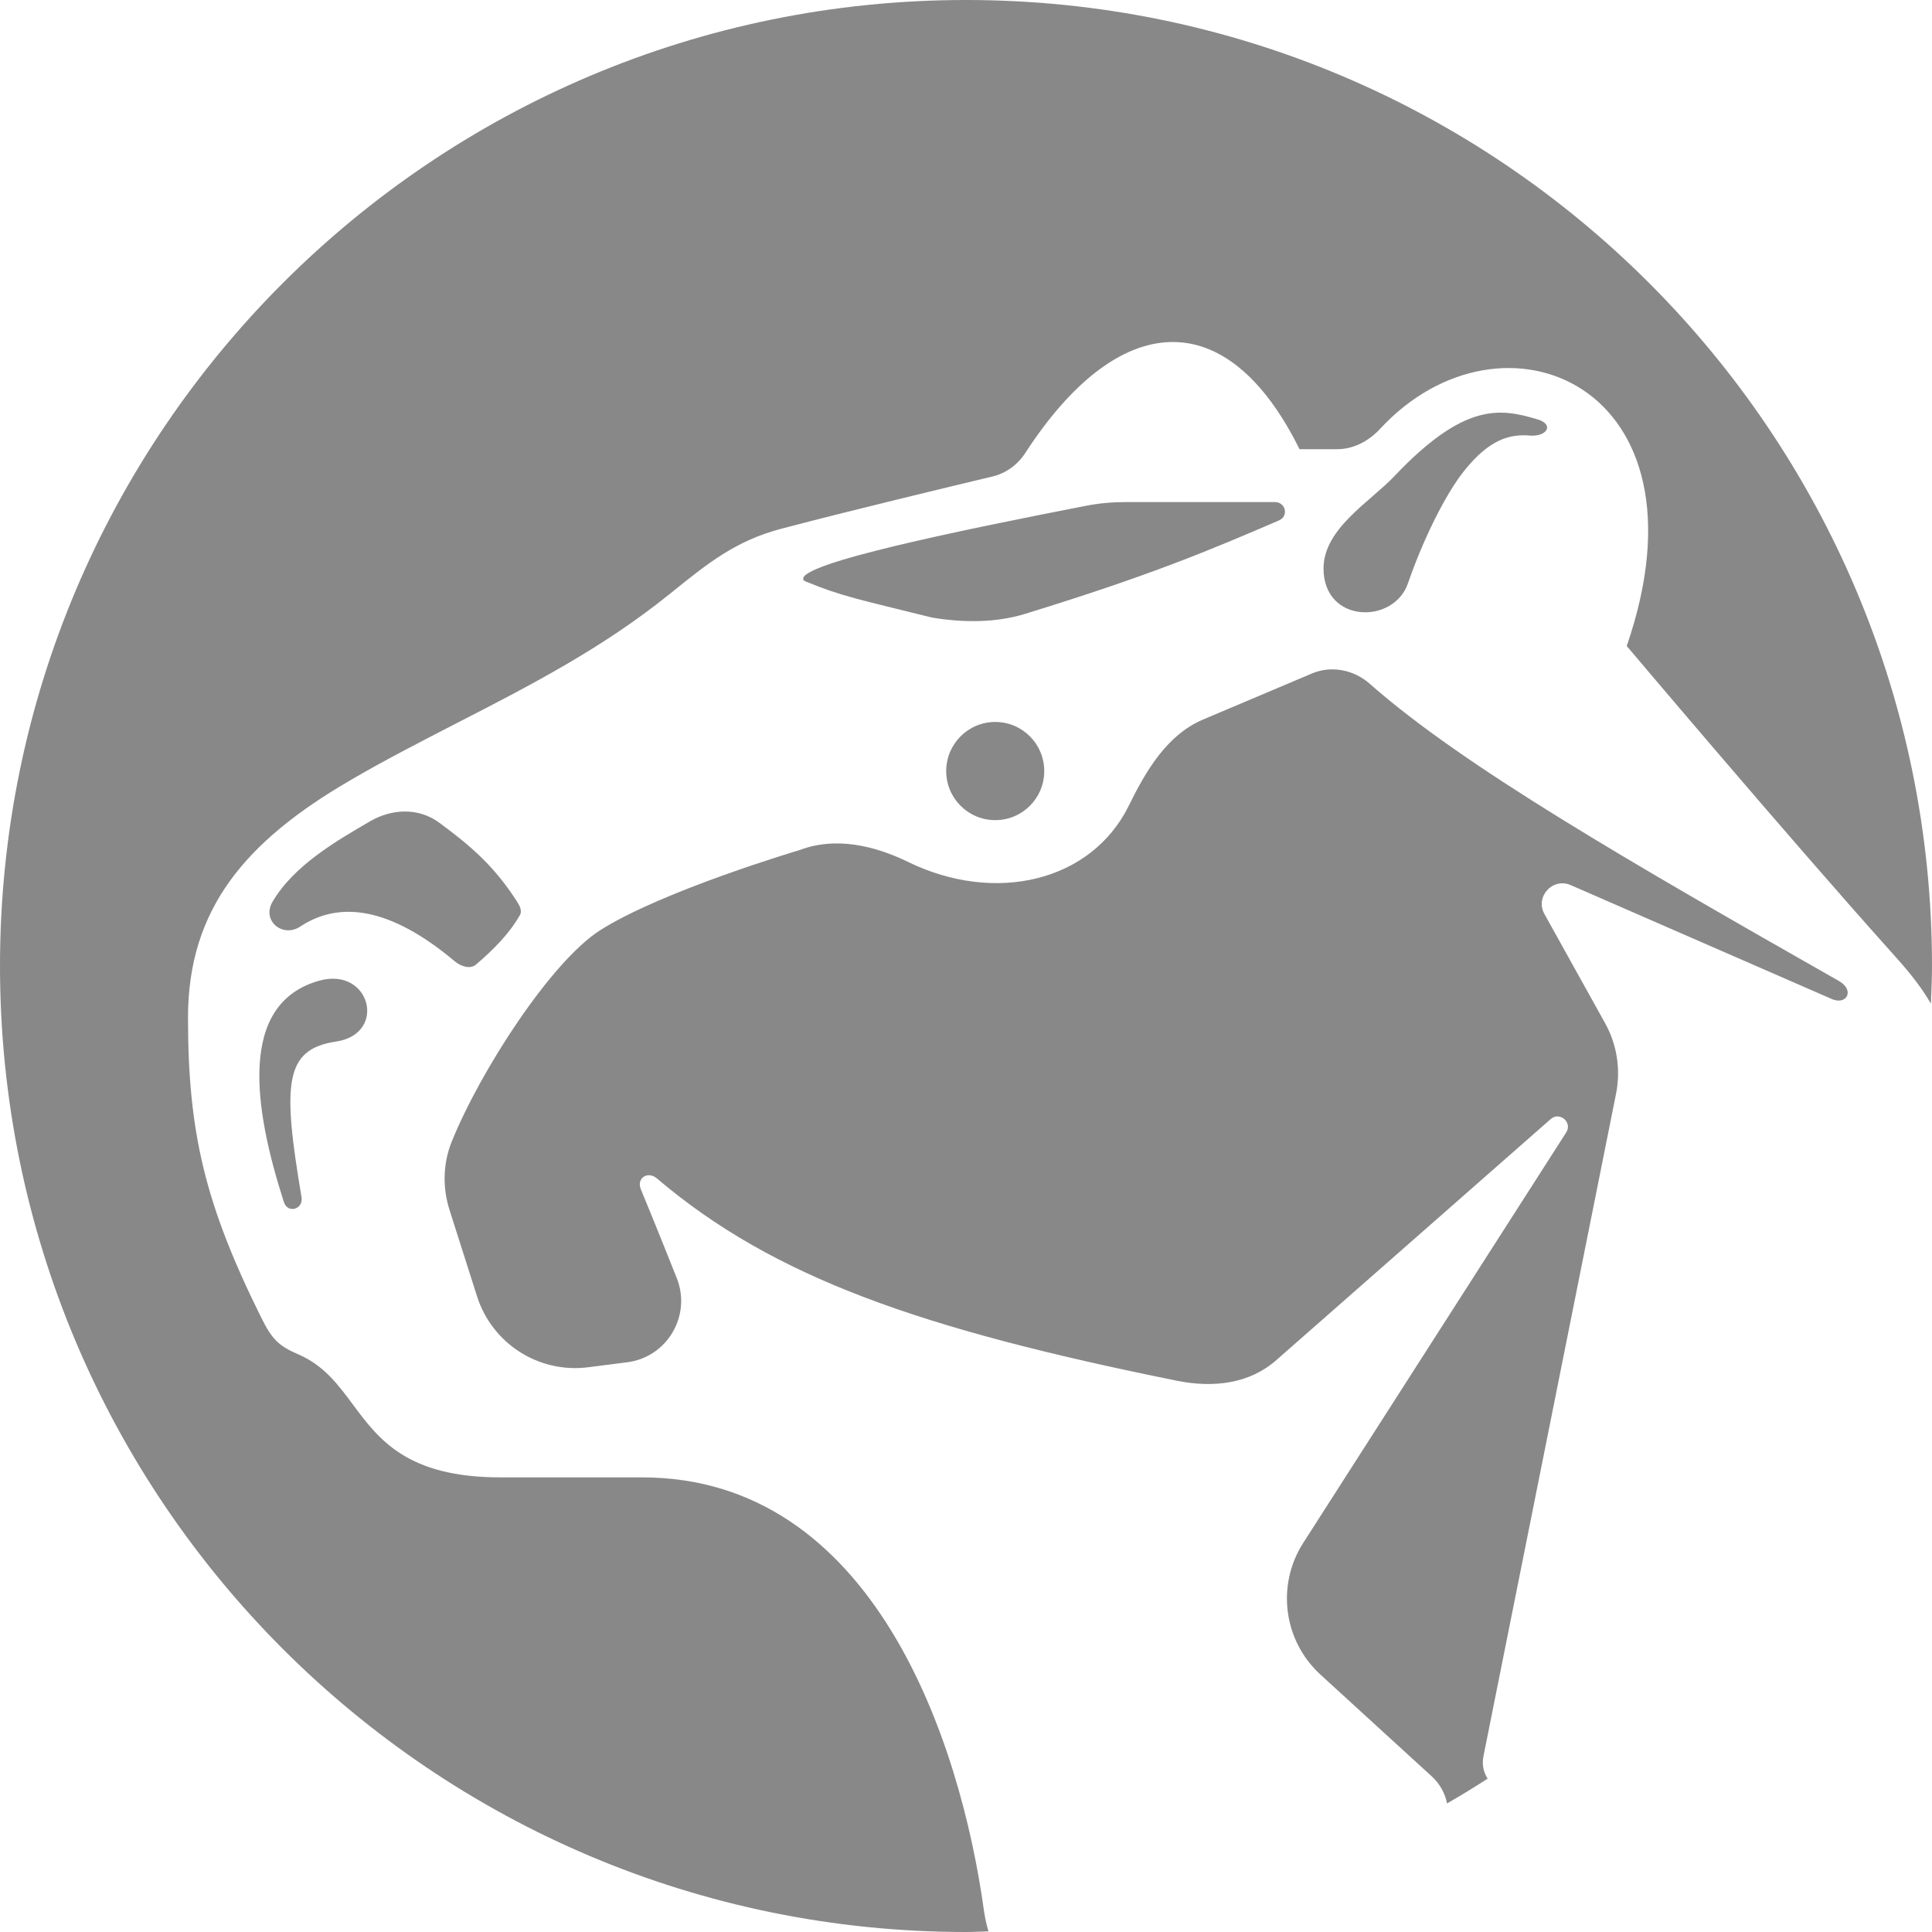
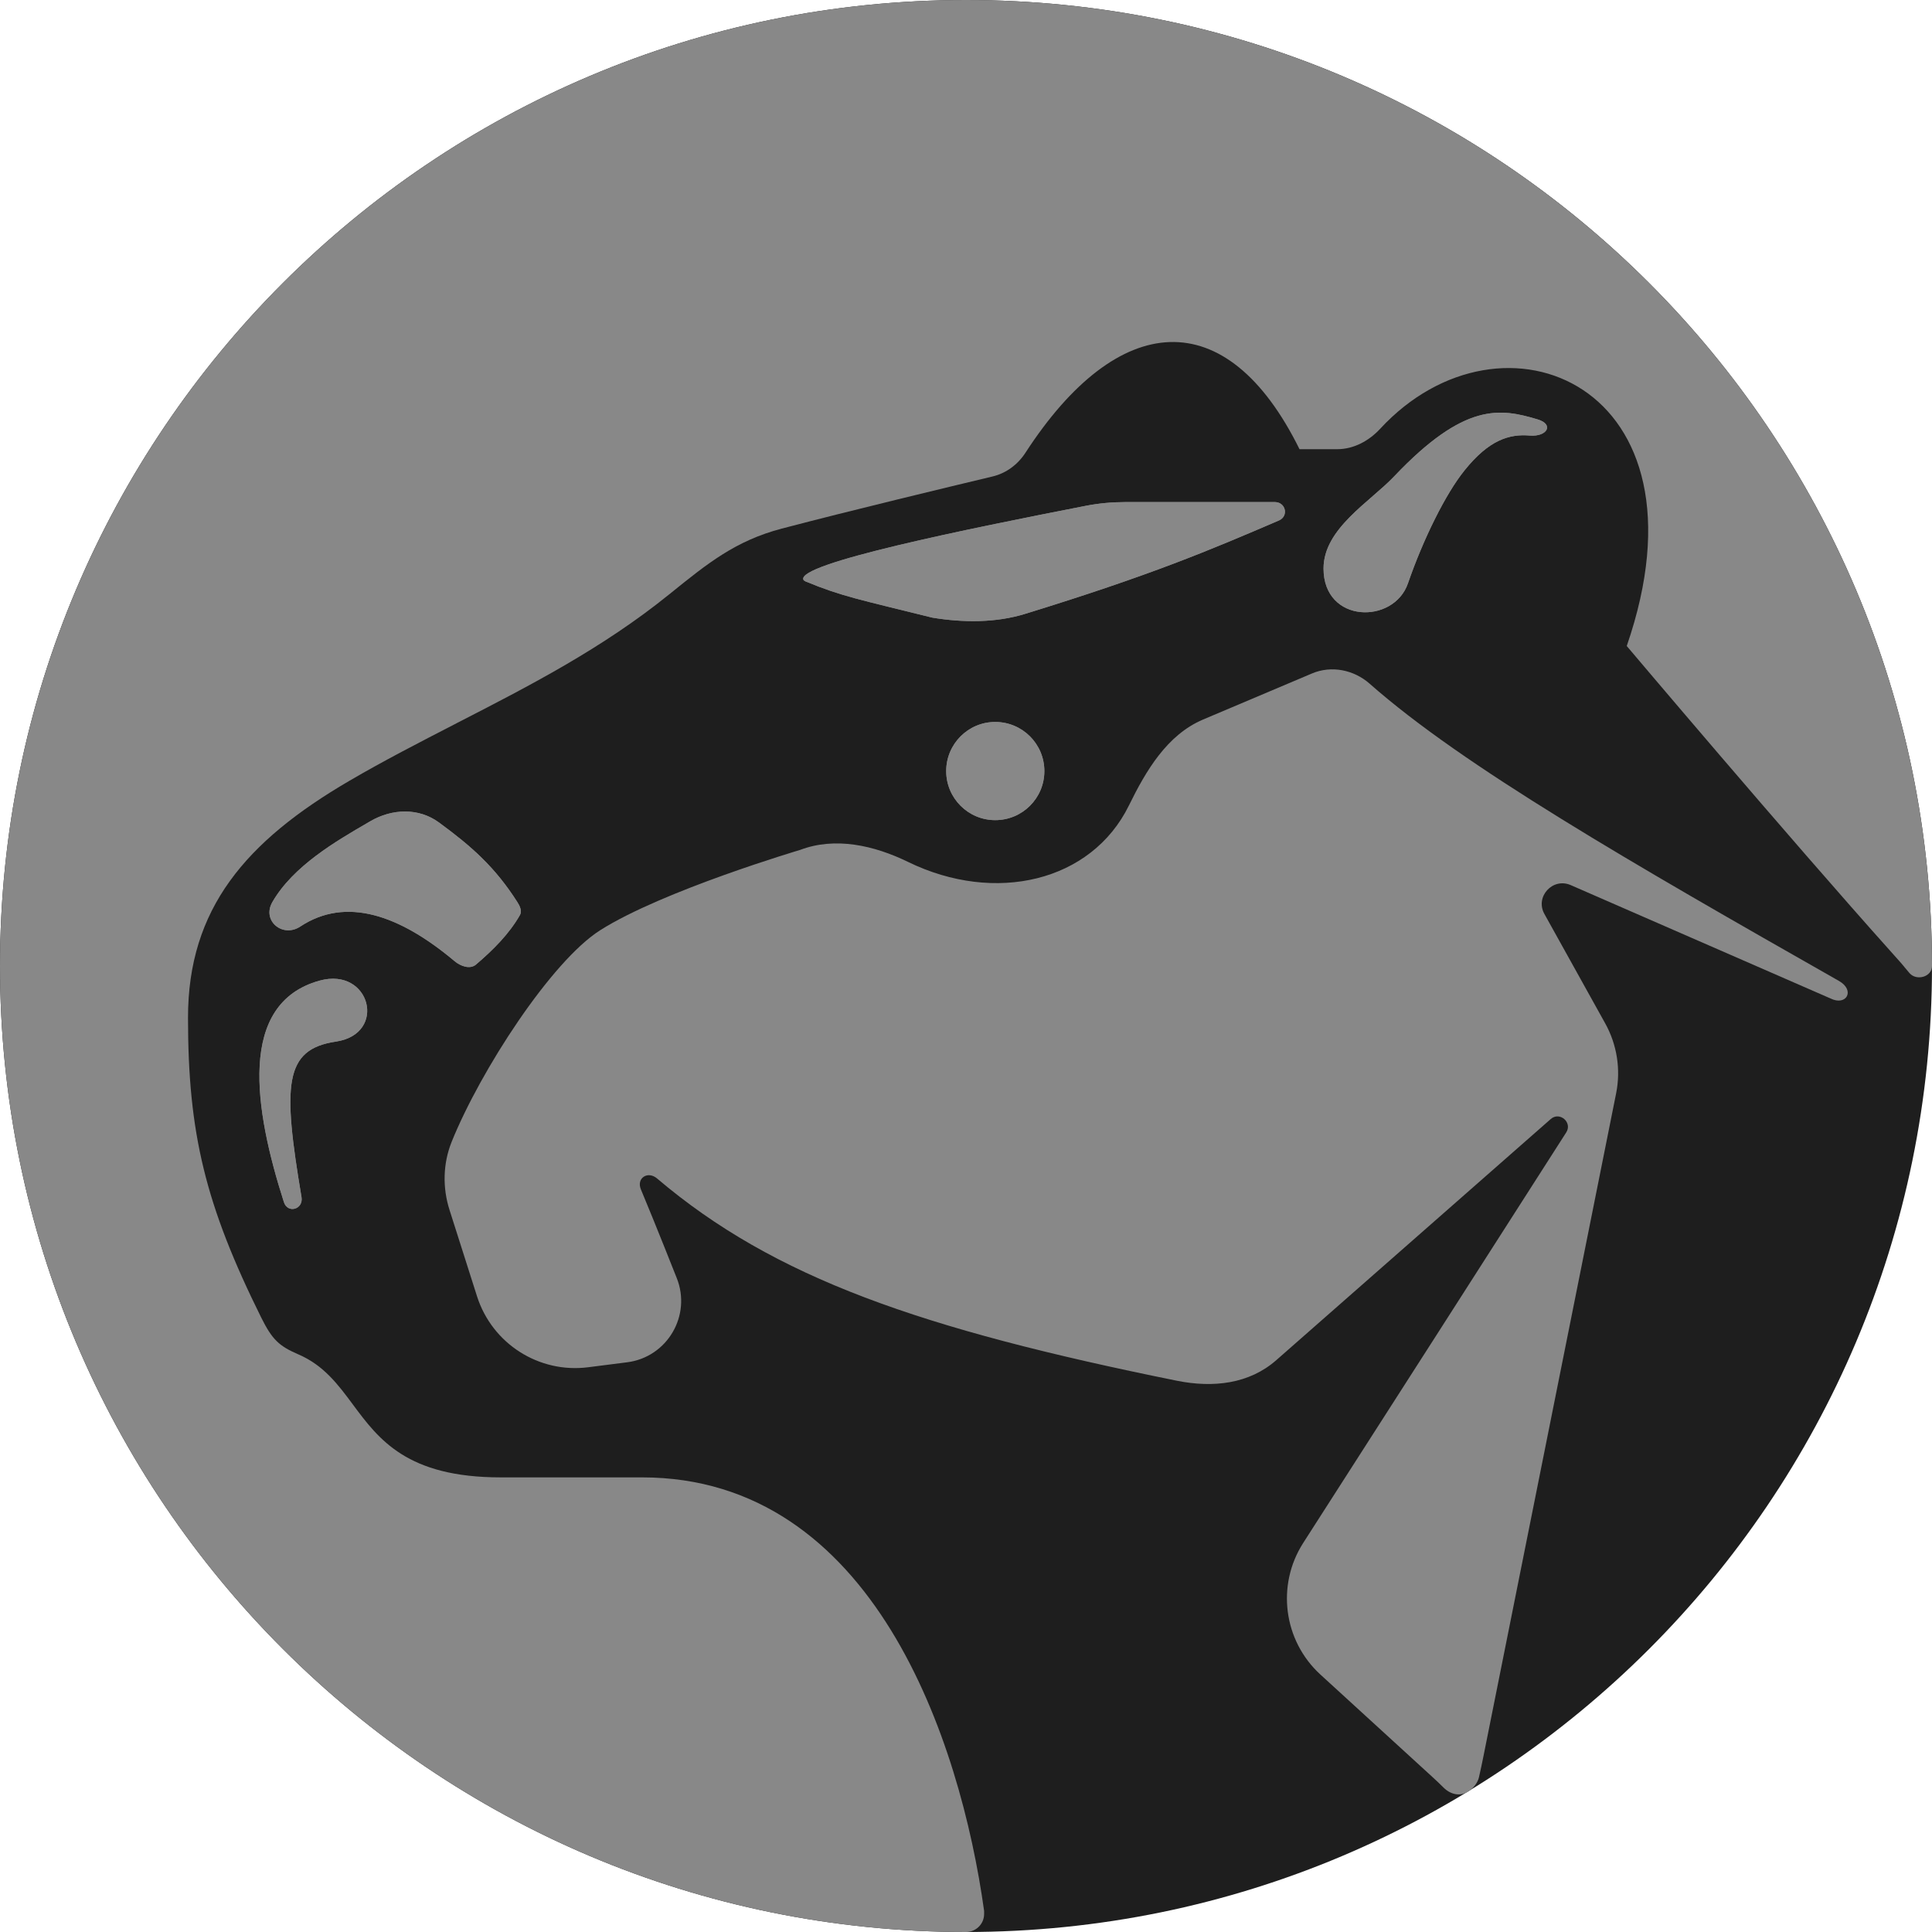
<svg xmlns="http://www.w3.org/2000/svg" width="16" height="16" viewBox="0 0 16 16" fill="none">
-   <path d="M8 0C12.418 4.91386e-05 16 3.582 16 8C16 8.104 15.995 8.208 15.991 8.312C15.897 8.149 15.78 8.015 15.673 7.896C14.795 6.917 13.472 5.35 13.472 5.35C14.216 3.188 12.441 2.456 11.429 3.552C11.337 3.651 11.211 3.72 11.075 3.72H10.762C10.156 2.495 9.258 2.569 8.492 3.75C8.429 3.847 8.333 3.919 8.22 3.946C7.864 4.031 7.047 4.227 6.473 4.378C6.091 4.478 5.857 4.668 5.554 4.913L5.541 4.923C4.99 5.368 4.384 5.68 3.784 5.988C3.483 6.143 3.184 6.296 2.894 6.466C2.037 6.966 1.556 7.525 1.557 8.43C1.557 9.383 1.7 9.978 2.164 10.913C2.253 11.093 2.31 11.147 2.47 11.216C2.68 11.306 2.799 11.465 2.922 11.631C3.138 11.922 3.371 12.235 4.146 12.235H5.317C7.234 12.235 7.954 14.416 8.149 15.825C8.157 15.88 8.169 15.938 8.186 15.995C8.124 15.996 8.062 16 8 16C3.582 16 2.98566e-06 12.418 0 8C0 3.582 3.582 0 8 0ZM10.866 5.577C11.027 5.509 11.213 5.547 11.344 5.663C12.114 6.343 13.504 7.143 15.229 8.124C15.366 8.202 15.291 8.334 15.16 8.269L13.008 7.33C12.858 7.265 12.711 7.427 12.79 7.569L13.293 8.474C13.391 8.65 13.423 8.856 13.384 9.055L12.285 14.546C12.271 14.617 12.288 14.68 12.32 14.73C12.21 14.801 12.098 14.87 11.984 14.935C11.967 14.853 11.926 14.774 11.857 14.711L10.934 13.867C10.629 13.587 10.569 13.128 10.792 12.779L12.971 9.378C13.024 9.295 12.916 9.202 12.842 9.268L10.57 11.264C10.346 11.461 10.048 11.495 9.748 11.435C7.627 11.006 6.411 10.583 5.441 9.76C5.365 9.694 5.268 9.756 5.308 9.851C5.426 10.135 5.604 10.583 5.604 10.583C5.729 10.894 5.526 11.24 5.193 11.282L4.871 11.323C4.463 11.375 4.077 11.129 3.951 10.737L3.723 10.021C3.664 9.837 3.668 9.637 3.74 9.457C3.979 8.864 4.567 7.96 4.97 7.704C5.486 7.376 6.625 7.039 6.625 7.039C6.917 6.928 7.239 7.001 7.52 7.138C8.242 7.49 9.039 7.302 9.349 6.671C9.491 6.381 9.666 6.085 9.963 5.959L10.866 5.577ZM2.646 8.121C3.068 8.005 3.21 8.563 2.782 8.626C2.352 8.69 2.34 8.981 2.497 9.914C2.514 10.016 2.382 10.053 2.351 9.955C2.105 9.19 1.963 8.31 2.646 8.121ZM3.066 6.801C3.247 6.696 3.467 6.688 3.636 6.812C3.906 7.01 4.099 7.18 4.284 7.47C4.305 7.502 4.325 7.545 4.306 7.578C4.216 7.735 4.085 7.866 3.942 7.988C3.893 8.03 3.815 8.002 3.766 7.961C3.309 7.577 2.865 7.423 2.487 7.673C2.341 7.77 2.166 7.625 2.256 7.47C2.432 7.167 2.791 6.961 3.066 6.801ZM8.242 5.979C8.467 5.979 8.648 6.161 8.648 6.386C8.648 6.61 8.467 6.792 8.242 6.792C8.018 6.792 7.836 6.61 7.836 6.386C7.836 6.161 8.018 5.979 8.242 5.979ZM10.559 4.158C10.648 4.159 10.674 4.274 10.592 4.31C10.015 4.558 9.531 4.763 8.492 5.083C8.246 5.159 7.977 5.157 7.721 5.115C7.114 4.964 6.971 4.939 6.671 4.815C6.665 4.812 6.657 4.808 6.654 4.802C6.586 4.668 8.025 4.378 8.992 4.189C9.1 4.168 9.209 4.158 9.318 4.158H10.559ZM11.546 3.945C12.128 3.331 12.423 3.38 12.733 3.473C12.873 3.514 12.813 3.619 12.668 3.607C12.5 3.593 12.332 3.642 12.129 3.895C11.972 4.089 11.786 4.466 11.66 4.831C11.543 5.172 10.961 5.165 10.961 4.708C10.961 4.378 11.344 4.158 11.546 3.945Z" fill="#888888" />
+   <circle cx="8" cy="8" r="8" fill="#1E1E1E" />
+   <path d="M10.866 5.577C11.027 5.509 11.213 5.547 11.344 5.663C12.114 6.343 13.504 7.143 15.23 8.124C15.366 8.202 15.291 8.334 15.16 8.269L13.008 7.33C12.858 7.265 12.711 7.427 12.79 7.569L13.293 8.474C13.391 8.65 13.424 8.856 13.384 9.055L12.285 14.546C12.275 14.596 12.262 14.658 12.248 14.719C12.238 14.765 12.199 14.812 12.159 14.837C12.091 14.88 12.012 14.861 11.955 14.804C11.923 14.773 11.893 14.743 11.857 14.711L10.934 13.867C10.629 13.587 10.569 13.128 10.792 12.779L11.882 11.079L12.971 9.378C13.024 9.295 12.916 9.202 12.842 9.268L10.57 11.264C10.346 11.461 10.048 11.495 9.748 11.435C7.627 11.006 6.411 10.583 5.442 9.76C5.365 9.694 5.268 9.756 5.308 9.851C5.427 10.135 5.604 10.583 5.604 10.583C5.729 10.894 5.526 11.24 5.193 11.282L4.871 11.323C4.464 11.375 4.077 11.129 3.951 10.737L3.723 10.021C3.664 9.837 3.668 9.637 3.74 9.457C3.979 8.864 4.567 7.96 4.97 7.704C5.487 7.376 6.625 7.039 6.625 7.039C6.917 6.928 7.239 7.001 7.52 7.138C8.242 7.49 9.039 7.302 9.349 6.671C9.491 6.381 9.666 6.085 9.963 5.959L10.866 5.577Z" fill="#888888" />
+   <path d="M2.647 8.121C3.068 8.005 3.21 8.563 2.782 8.626C2.352 8.69 2.34 8.981 2.497 9.914C2.514 10.016 2.382 10.053 2.351 9.955C2.106 9.19 1.963 8.31 2.647 8.121Z" fill="#888888" />
+   <path d="M3.067 6.801C3.247 6.696 3.468 6.688 3.636 6.812C3.906 7.01 4.099 7.18 4.284 7.47C4.305 7.502 4.325 7.545 4.306 7.578C4.216 7.735 4.085 7.866 3.942 7.988C3.893 8.03 3.815 8.002 3.766 7.961C3.309 7.577 2.866 7.423 2.487 7.673C2.341 7.77 2.166 7.625 2.256 7.47C2.429 7.171 2.781 6.967 3.055 6.808C3.059 6.805 3.063 6.803 3.067 6.801Z" fill="#888888" />
+   <path d="M8.242 5.979C8.467 5.979 8.649 6.161 8.649 6.386C8.649 6.61 8.467 6.792 8.242 6.792C8.018 6.792 7.836 6.61 7.836 6.386C7.836 6.161 8.018 5.979 8.242 5.979Z" fill="#888888" />
+   <path d="M10.559 4.158C10.648 4.159 10.674 4.274 10.592 4.31C10.015 4.558 9.531 4.763 8.492 5.083C8.247 5.159 7.977 5.157 7.721 5.115C7.114 4.964 6.971 4.939 6.671 4.815C6.665 4.812 6.658 4.808 6.654 4.802C6.586 4.668 8.025 4.378 8.992 4.189C9.1 4.168 9.209 4.158 9.318 4.158H10.559Z" fill="#888888" />
+   <path d="M11.546 3.945C12.129 3.331 12.423 3.38 12.733 3.473C12.873 3.514 12.813 3.619 12.668 3.607C12.5 3.593 12.332 3.642 12.129 3.895C11.972 4.089 11.786 4.466 11.66 4.831C11.543 5.172 10.961 5.165 10.961 4.708C10.961 4.378 11.344 4.158 11.546 3.945Z" fill="#888888" />
+   <path d="M2.782 8.626C3.21 8.563 3.068 8.005 2.647 8.121C1.963 8.31 2.106 9.19 2.351 9.955C2.382 10.053 2.514 10.016 2.497 9.914C2.34 8.981 2.352 8.69 2.782 8.626ZM3.636 6.812C3.468 6.688 3.247 6.696 3.067 6.801L3.055 6.808C2.781 6.967 2.429 7.171 2.256 7.47C2.166 7.625 2.341 7.77 2.487 7.673C2.866 7.423 3.309 7.577 3.766 7.961C3.815 8.002 3.893 8.03 3.942 7.988C4.085 7.866 4.216 7.735 4.306 7.578C4.325 7.545 4.305 7.502 4.284 7.47C4.099 7.18 3.906 7.01 3.636 6.812ZM8.649 6.386C8.649 6.161 8.467 5.979 8.242 5.979C8.018 5.979 7.836 6.161 7.836 6.386C7.836 6.61 8.018 6.792 8.242 6.792C8.467 6.792 8.649 6.61 8.649 6.386ZM10.592 4.31C10.674 4.274 10.648 4.159 10.559 4.158H9.318C9.209 4.158 9.1 4.168 8.992 4.189C8.025 4.378 6.586 4.668 6.654 4.802C6.658 4.808 6.665 4.812 6.671 4.815C6.971 4.939 7.114 4.964 7.721 5.115C7.977 5.157 8.247 5.159 8.492 5.083C9.531 4.763 10.015 4.558 10.592 4.31ZM12.733 3.473C12.423 3.38 12.129 3.331 11.546 3.945C11.344 4.158 10.961 4.378 10.961 4.708C10.961 5.165 11.543 5.172 11.66 4.831C11.786 4.466 11.972 4.089 12.129 3.895C12.332 3.642 12.5 3.593 12.668 3.607C12.813 3.619 12.873 3.514 12.733 3.473Z" fill-rule="evenodd" clip-rule="evenodd" fill="#888888" />
+   <path d="M0 8C0 12.418 3.582 16 8 16C8.083 16 8.15 15.933 8.15 15.851V15.825C7.954 14.416 7.235 12.235 5.317 12.235H4.147C3.371 12.235 3.138 11.922 2.922 11.631C2.799 11.465 2.68 11.306 2.47 11.216C2.31 11.147 2.254 11.093 2.164 10.913C1.7 9.978 1.557 9.383 1.557 8.43C1.556 7.525 2.037 6.966 2.894 6.466C3.178 6.3 3.472 6.149 3.767 5.997L3.784 5.988C4.384 5.68 4.991 5.368 5.541 4.923L5.554 4.913L5.556 4.911C5.858 4.667 6.092 4.478 6.473 4.378C7.047 4.227 7.864 4.031 8.22 3.946C8.333 3.919 8.429 3.847 8.492 3.75C9.258 2.569 10.157 2.495 10.762 3.72H11.075C11.211 3.72 11.337 3.651 11.429 3.552C12.441 2.456 14.217 3.188 13.472 5.35C13.472 5.35 14.796 6.917 15.673 7.896C15.719 7.946 15.766 8 15.812 8.057C15.87 8.127 16 8.091 16 8C16 3.582 12.418 0 8 0C3.582 0 0 3.582 0 8Z" fill="#888888" />
</svg>
